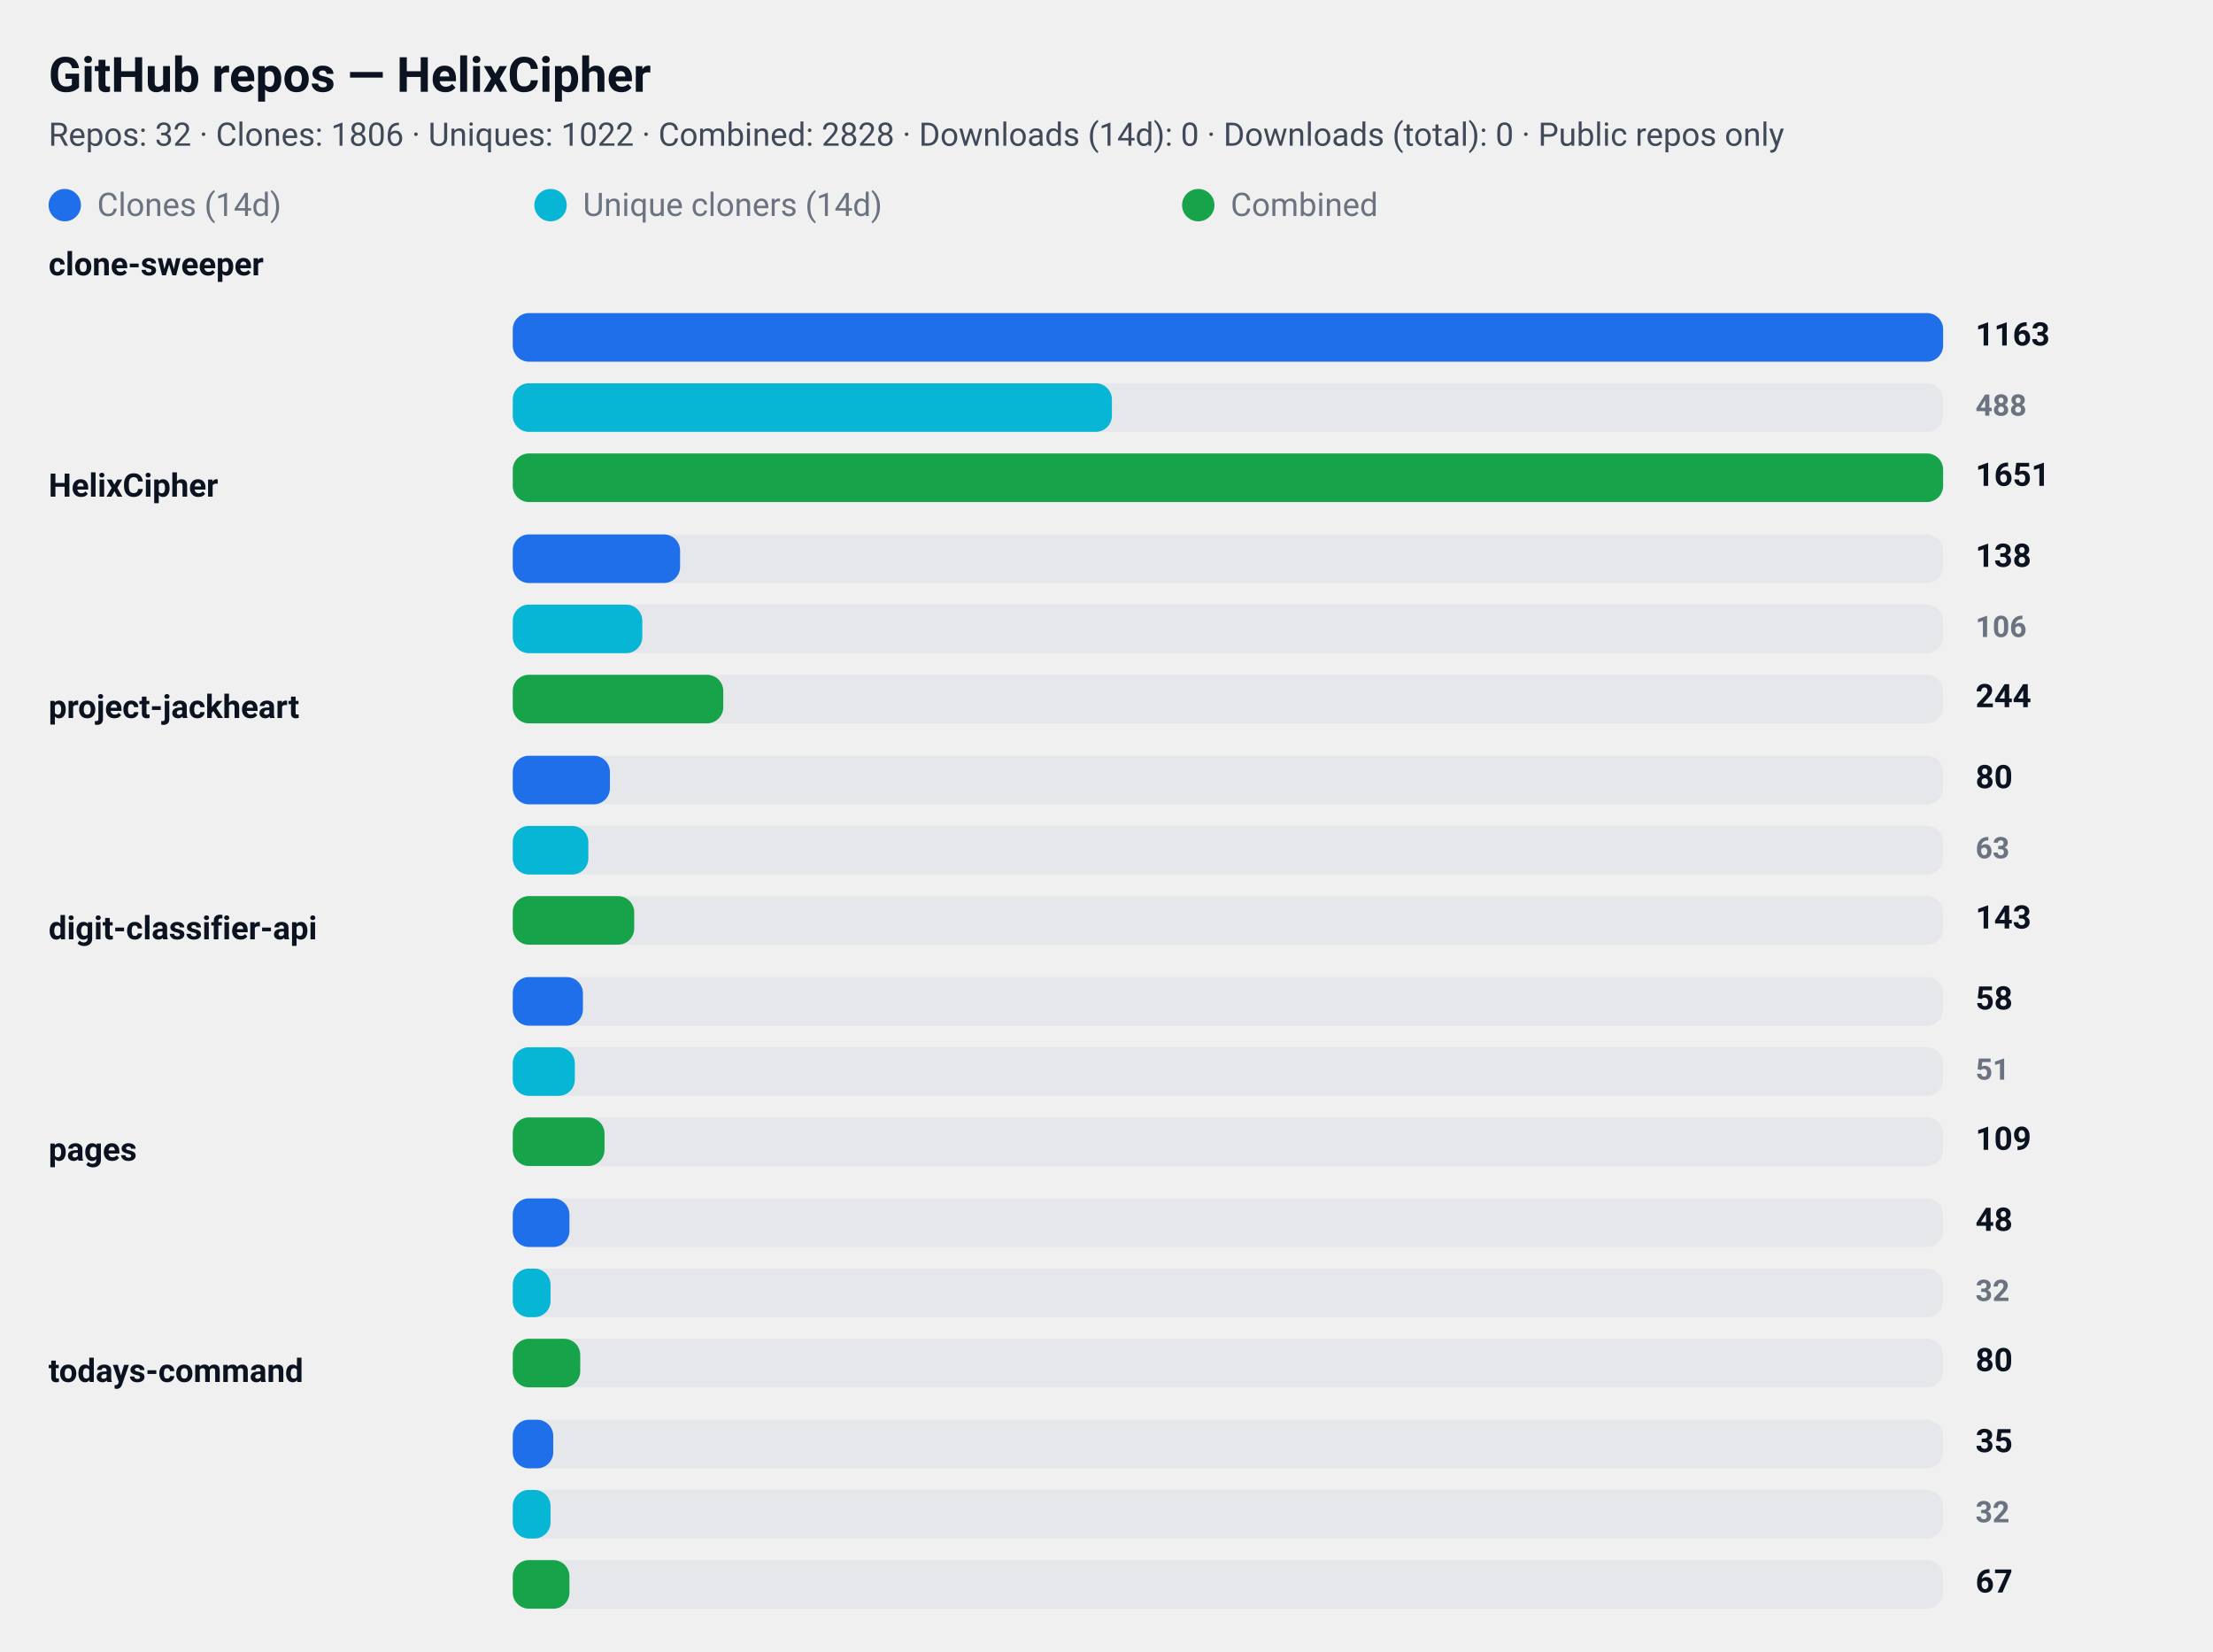
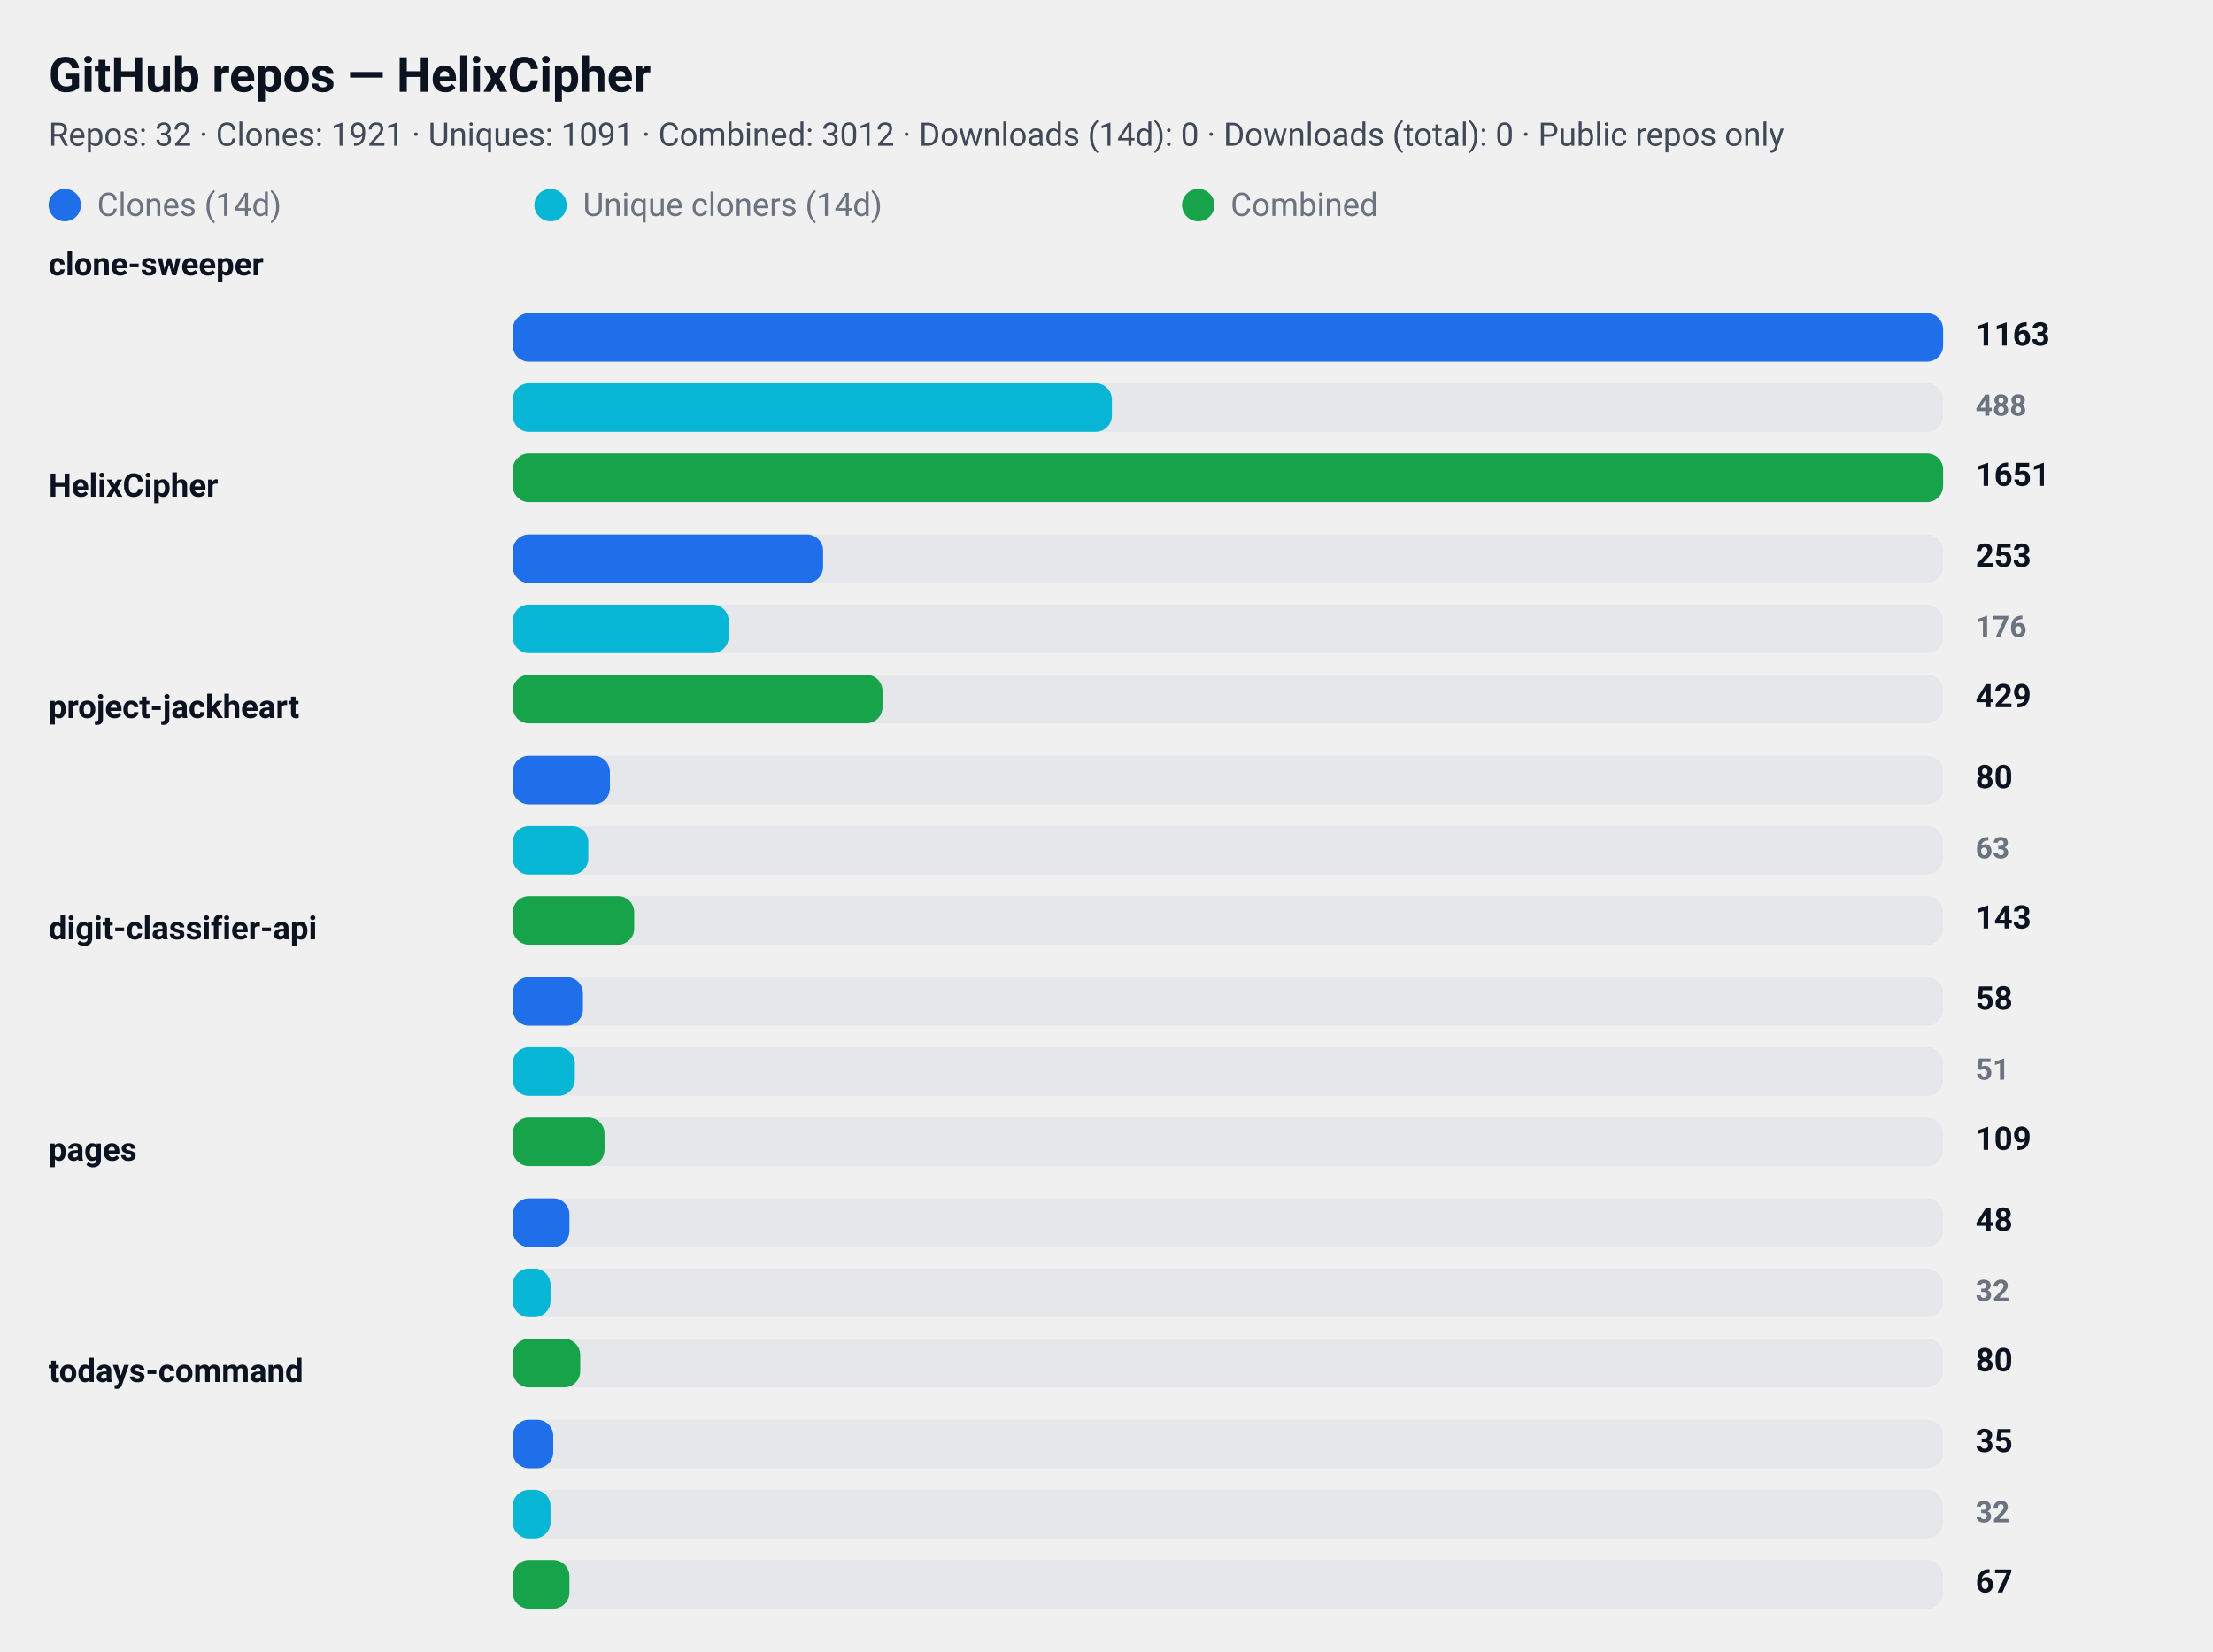
<svg xmlns="http://www.w3.org/2000/svg" width="820" height="612" viewBox="0 0 820 612" role="img" aria-label="GitHub repository clone statistics">
  <style>
  .card  { font-family: "Segoe UI", Roboto, "Helvetica Neue", Arial, sans-serif; }
  .title { font-weight: 700; font-size: 18px; fill: #0b1220; }
  .meta  { font-weight: 400; font-size: 12px; fill: #374151; opacity: 0.95; }
  .label { font-weight: 600; font-size: 12px; fill: #0b1220; }
  .count { font-weight: 700; font-size: 12px; fill: #0b1220; text-anchor: start; }
  .count-small { font-weight: 600; font-size: 11px; fill:#6b7280; text-anchor: start; }
  .muted { font-size:12px; fill:#6b7280; }

  .bar-clone { fill: #1f6feb; rx:6; }
  .bar-uniq  { fill: #06b6d4; rx:6; }
  .bar-comb  { fill: #16a34a; rx:6; }

  .bar-bg { fill: #e5e7eb; rx:6; }
  @media (prefers-color-scheme: dark) {
    .title, .meta, .label, .count, .count-small, .muted { fill: #ffffff; }
    .meta, .count-small { opacity: 0.9; }
  }
</style>
  <rect x="0" y="0" width="820" height="612" rx="12" fill="transparent" />
  <text x="18" y="34" class="title card">GitHub repos — HelixCipher</text>
-   <text x="18" y="54" class="meta card">Repos: 32 · Clones: 1806 · Uniques: 1022 · Combined: 2828 · Downloads (14d): 0 · Downloads (total): 0 · Public repos only</text>
+   <text x="18" y="54" class="meta card">Repos: 32 · Clones: 1921 · Uniques: 1091 · Combined: 3012 · Downloads (14d): 0 · Downloads (total): 0 · Public repos only</text>
  <g id="legend">
    <rect x="18" y="70" width="12" height="12" class="bar-clone" />
    <text x="36" y="80" class="muted card">Clones (14d)</text>
    <rect x="198" y="70" width="12" height="12" class="bar-uniq" />
    <text x="216" y="80" class="muted card">Unique cloners (14d)</text>
    <rect x="438" y="70" width="12" height="12" class="bar-comb" />
    <text x="456" y="80" class="muted card">Combined</text>
  </g>
  <text x="18" y="102" class="label card">clone-sweeper</text>
  <rect x="190" y="116" width="530" height="18" class="bar-bg" />
  <rect x="190" y="116" width="530" height="18" class="bar-clone" />
  <text x="732" y="128" class="count card">1163</text>
  <rect x="190" y="142" width="530" height="18" class="bar-bg" />
  <rect x="190" y="142" width="222" height="18" class="bar-uniq" />
  <text x="732" y="154" class="count-small card">488</text>
  <rect x="190" y="168" width="530" height="18" class="bar-bg" />
  <rect x="190" y="168" width="530" height="18" class="bar-comb" />
  <text x="732" y="180" class="count card">1651</text>
  <text x="18" y="184" class="label card">HelixCipher</text>
  <rect x="190" y="198" width="530" height="18" class="bar-bg" />
-   <rect x="190" y="198" width="62" height="18" class="bar-clone" />
-   <text x="732" y="210" class="count card">138</text>
+   <rect x="190" y="198" width="115" height="18" class="bar-clone" />
+   <text x="732" y="210" class="count card">253</text>
  <rect x="190" y="224" width="530" height="18" class="bar-bg" />
-   <rect x="190" y="224" width="48" height="18" class="bar-uniq" />
-   <text x="732" y="236" class="count-small card">106</text>
+   <rect x="190" y="224" width="80" height="18" class="bar-uniq" />
+   <text x="732" y="236" class="count-small card">176</text>
  <rect x="190" y="250" width="530" height="18" class="bar-bg" />
-   <rect x="190" y="250" width="78" height="18" class="bar-comb" />
-   <text x="732" y="262" class="count card">244</text>
+   <rect x="190" y="250" width="137" height="18" class="bar-comb" />
+   <text x="732" y="262" class="count card">429</text>
  <text x="18" y="266" class="label card">project-jackheart</text>
  <rect x="190" y="280" width="530" height="18" class="bar-bg" />
  <rect x="190" y="280" width="36" height="18" class="bar-clone" />
  <text x="732" y="292" class="count card">80</text>
  <rect x="190" y="306" width="530" height="18" class="bar-bg" />
  <rect x="190" y="306" width="28" height="18" class="bar-uniq" />
  <text x="732" y="318" class="count-small card">63</text>
  <rect x="190" y="332" width="530" height="18" class="bar-bg" />
  <rect x="190" y="332" width="45" height="18" class="bar-comb" />
  <text x="732" y="344" class="count card">143</text>
  <text x="18" y="348" class="label card">digit-classifier-api</text>
  <rect x="190" y="362" width="530" height="18" class="bar-bg" />
  <rect x="190" y="362" width="26" height="18" class="bar-clone" />
  <text x="732" y="374" class="count card">58</text>
  <rect x="190" y="388" width="530" height="18" class="bar-bg" />
  <rect x="190" y="388" width="23" height="18" class="bar-uniq" />
  <text x="732" y="400" class="count-small card">51</text>
  <rect x="190" y="414" width="530" height="18" class="bar-bg" />
  <rect x="190" y="414" width="34" height="18" class="bar-comb" />
  <text x="732" y="426" class="count card">109</text>
  <text x="18" y="430" class="label card">pages</text>
  <rect x="190" y="444" width="530" height="18" class="bar-bg" />
  <rect x="190" y="444" width="21" height="18" class="bar-clone" />
  <text x="732" y="456" class="count card">48</text>
  <rect x="190" y="470" width="530" height="18" class="bar-bg" />
  <rect x="190" y="470" width="14" height="18" class="bar-uniq" />
  <text x="732" y="482" class="count-small card">32</text>
  <rect x="190" y="496" width="530" height="18" class="bar-bg" />
  <rect x="190" y="496" width="25" height="18" class="bar-comb" />
  <text x="732" y="508" class="count card">80</text>
  <text x="18" y="512" class="label card">todays-command</text>
  <rect x="190" y="526" width="530" height="18" class="bar-bg" />
  <rect x="190" y="526" width="15" height="18" class="bar-clone" />
  <text x="732" y="538" class="count card">35</text>
  <rect x="190" y="552" width="530" height="18" class="bar-bg" />
  <rect x="190" y="552" width="14" height="18" class="bar-uniq" />
  <text x="732" y="564" class="count-small card">32</text>
  <rect x="190" y="578" width="530" height="18" class="bar-bg" />
  <rect x="190" y="578" width="21" height="18" class="bar-comb" />
  <text x="732" y="590" class="count card">67</text>
</svg>
